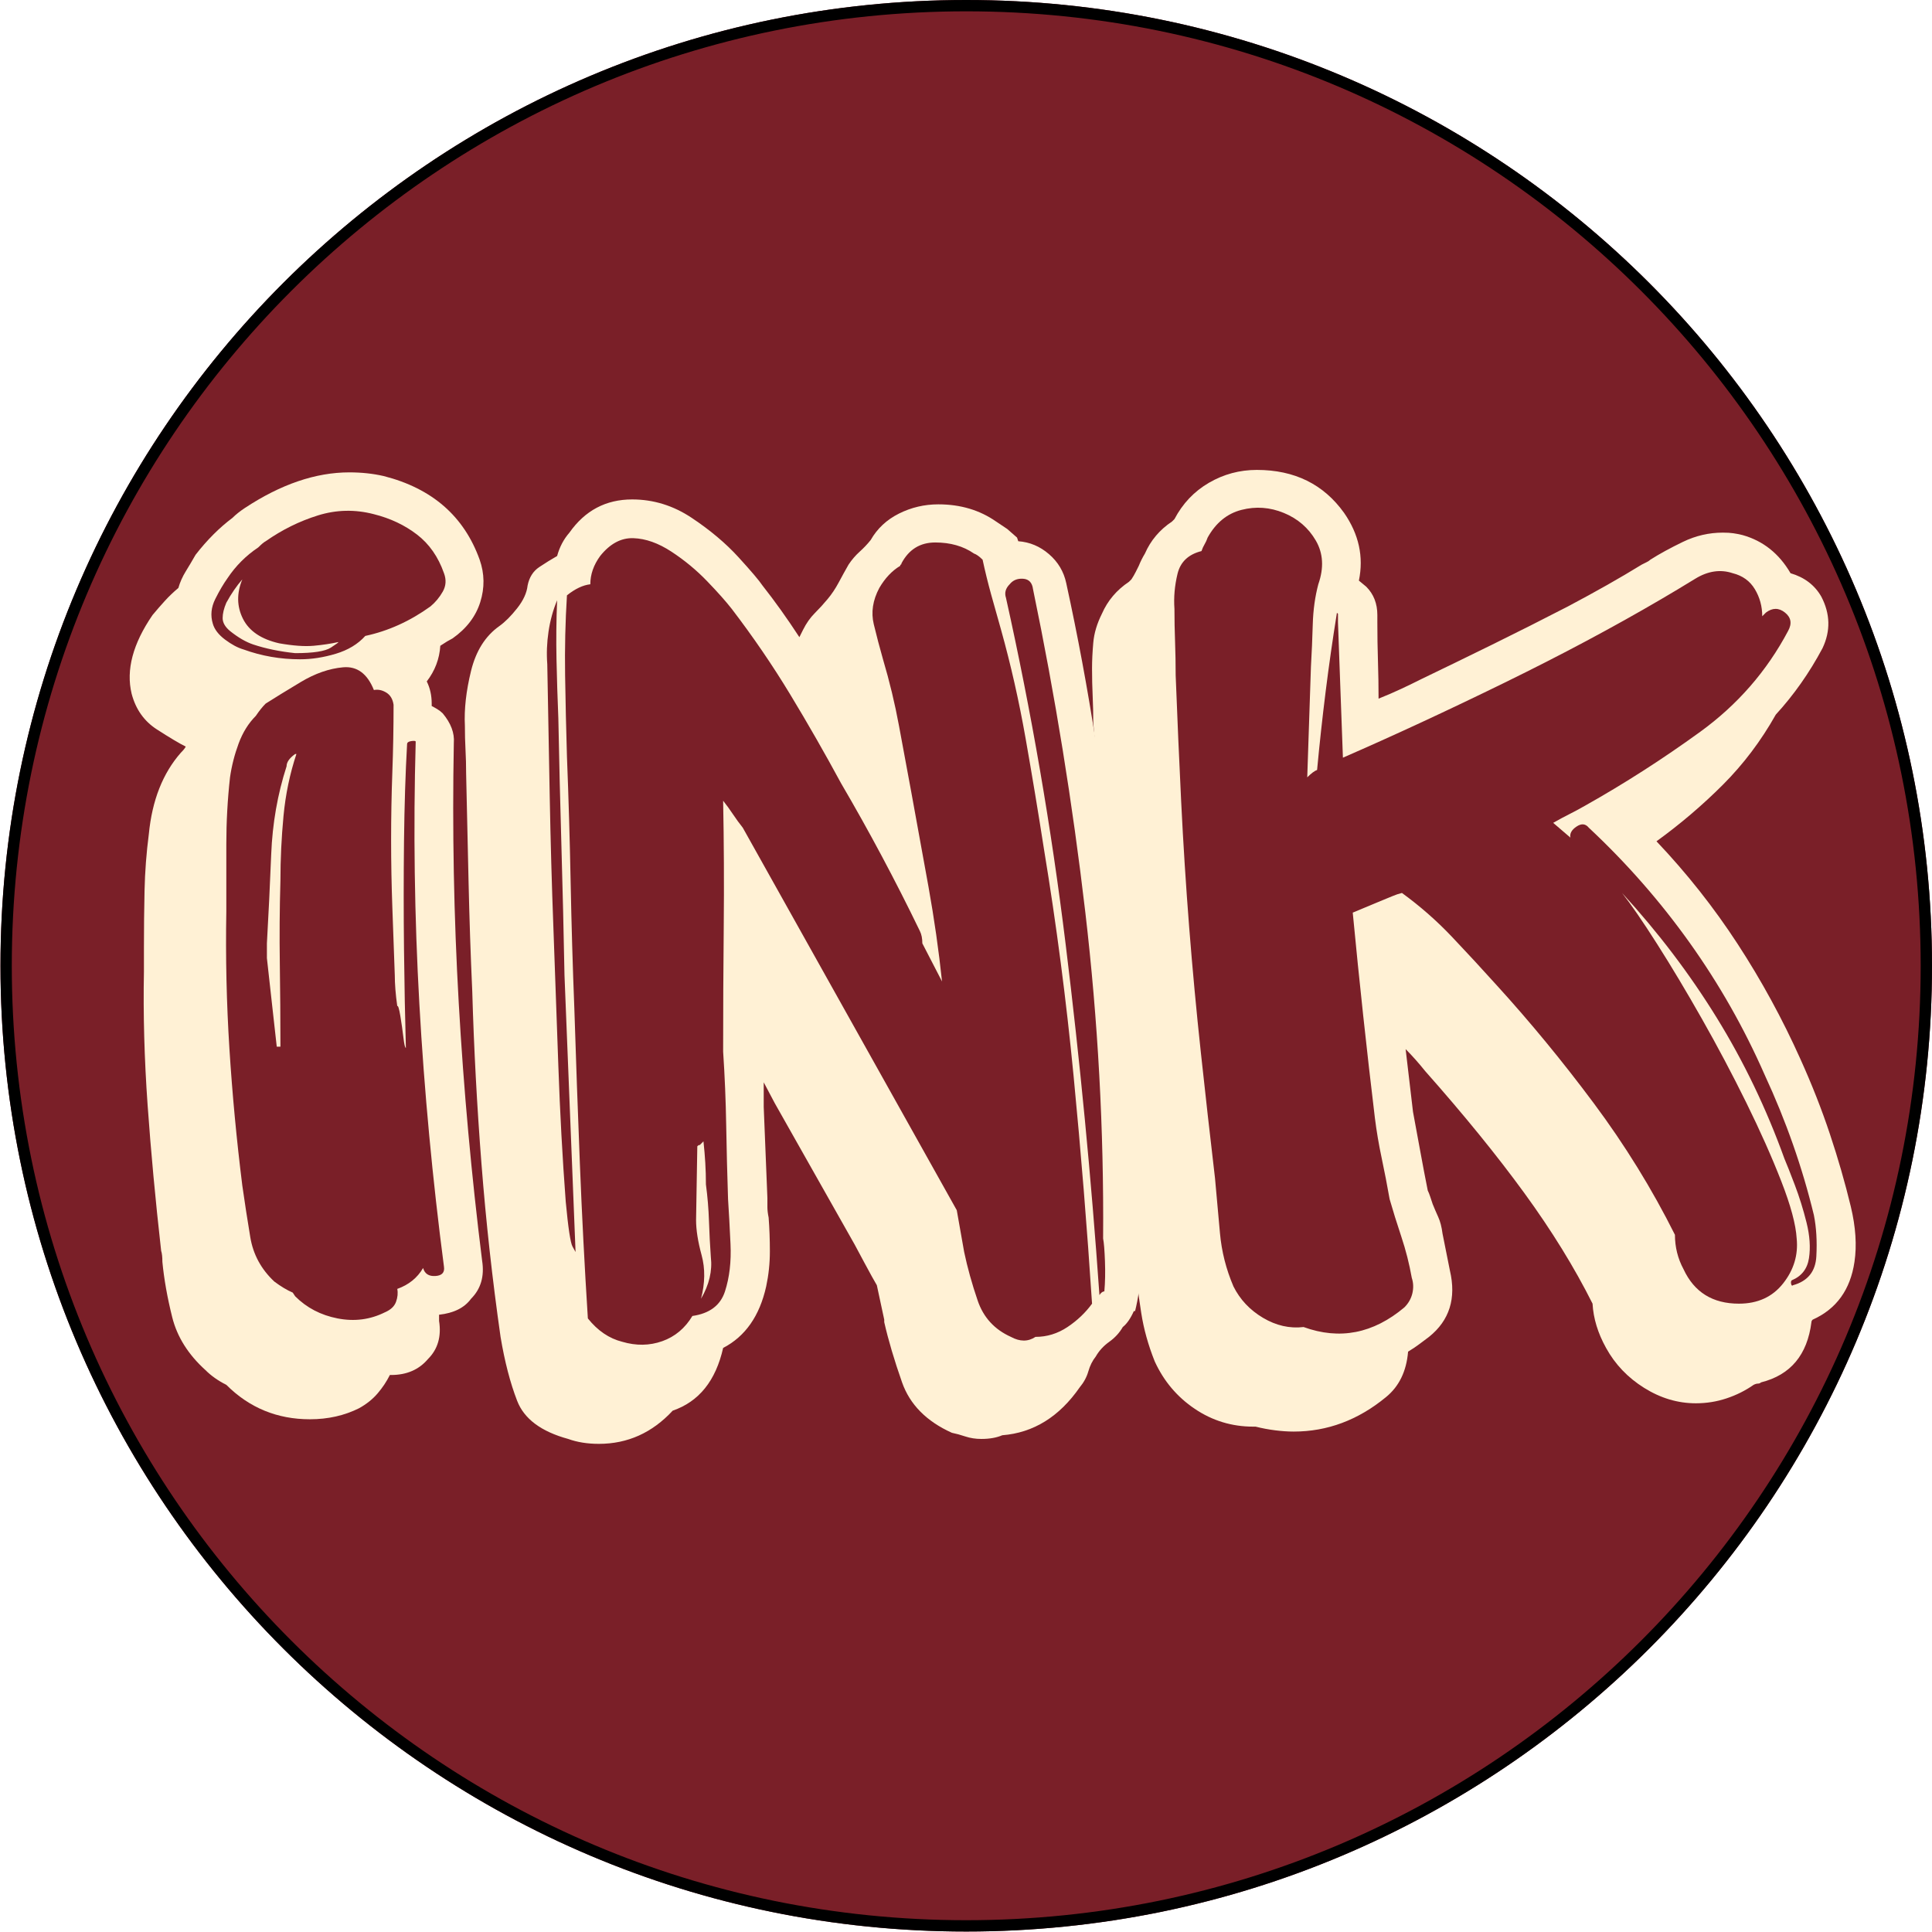
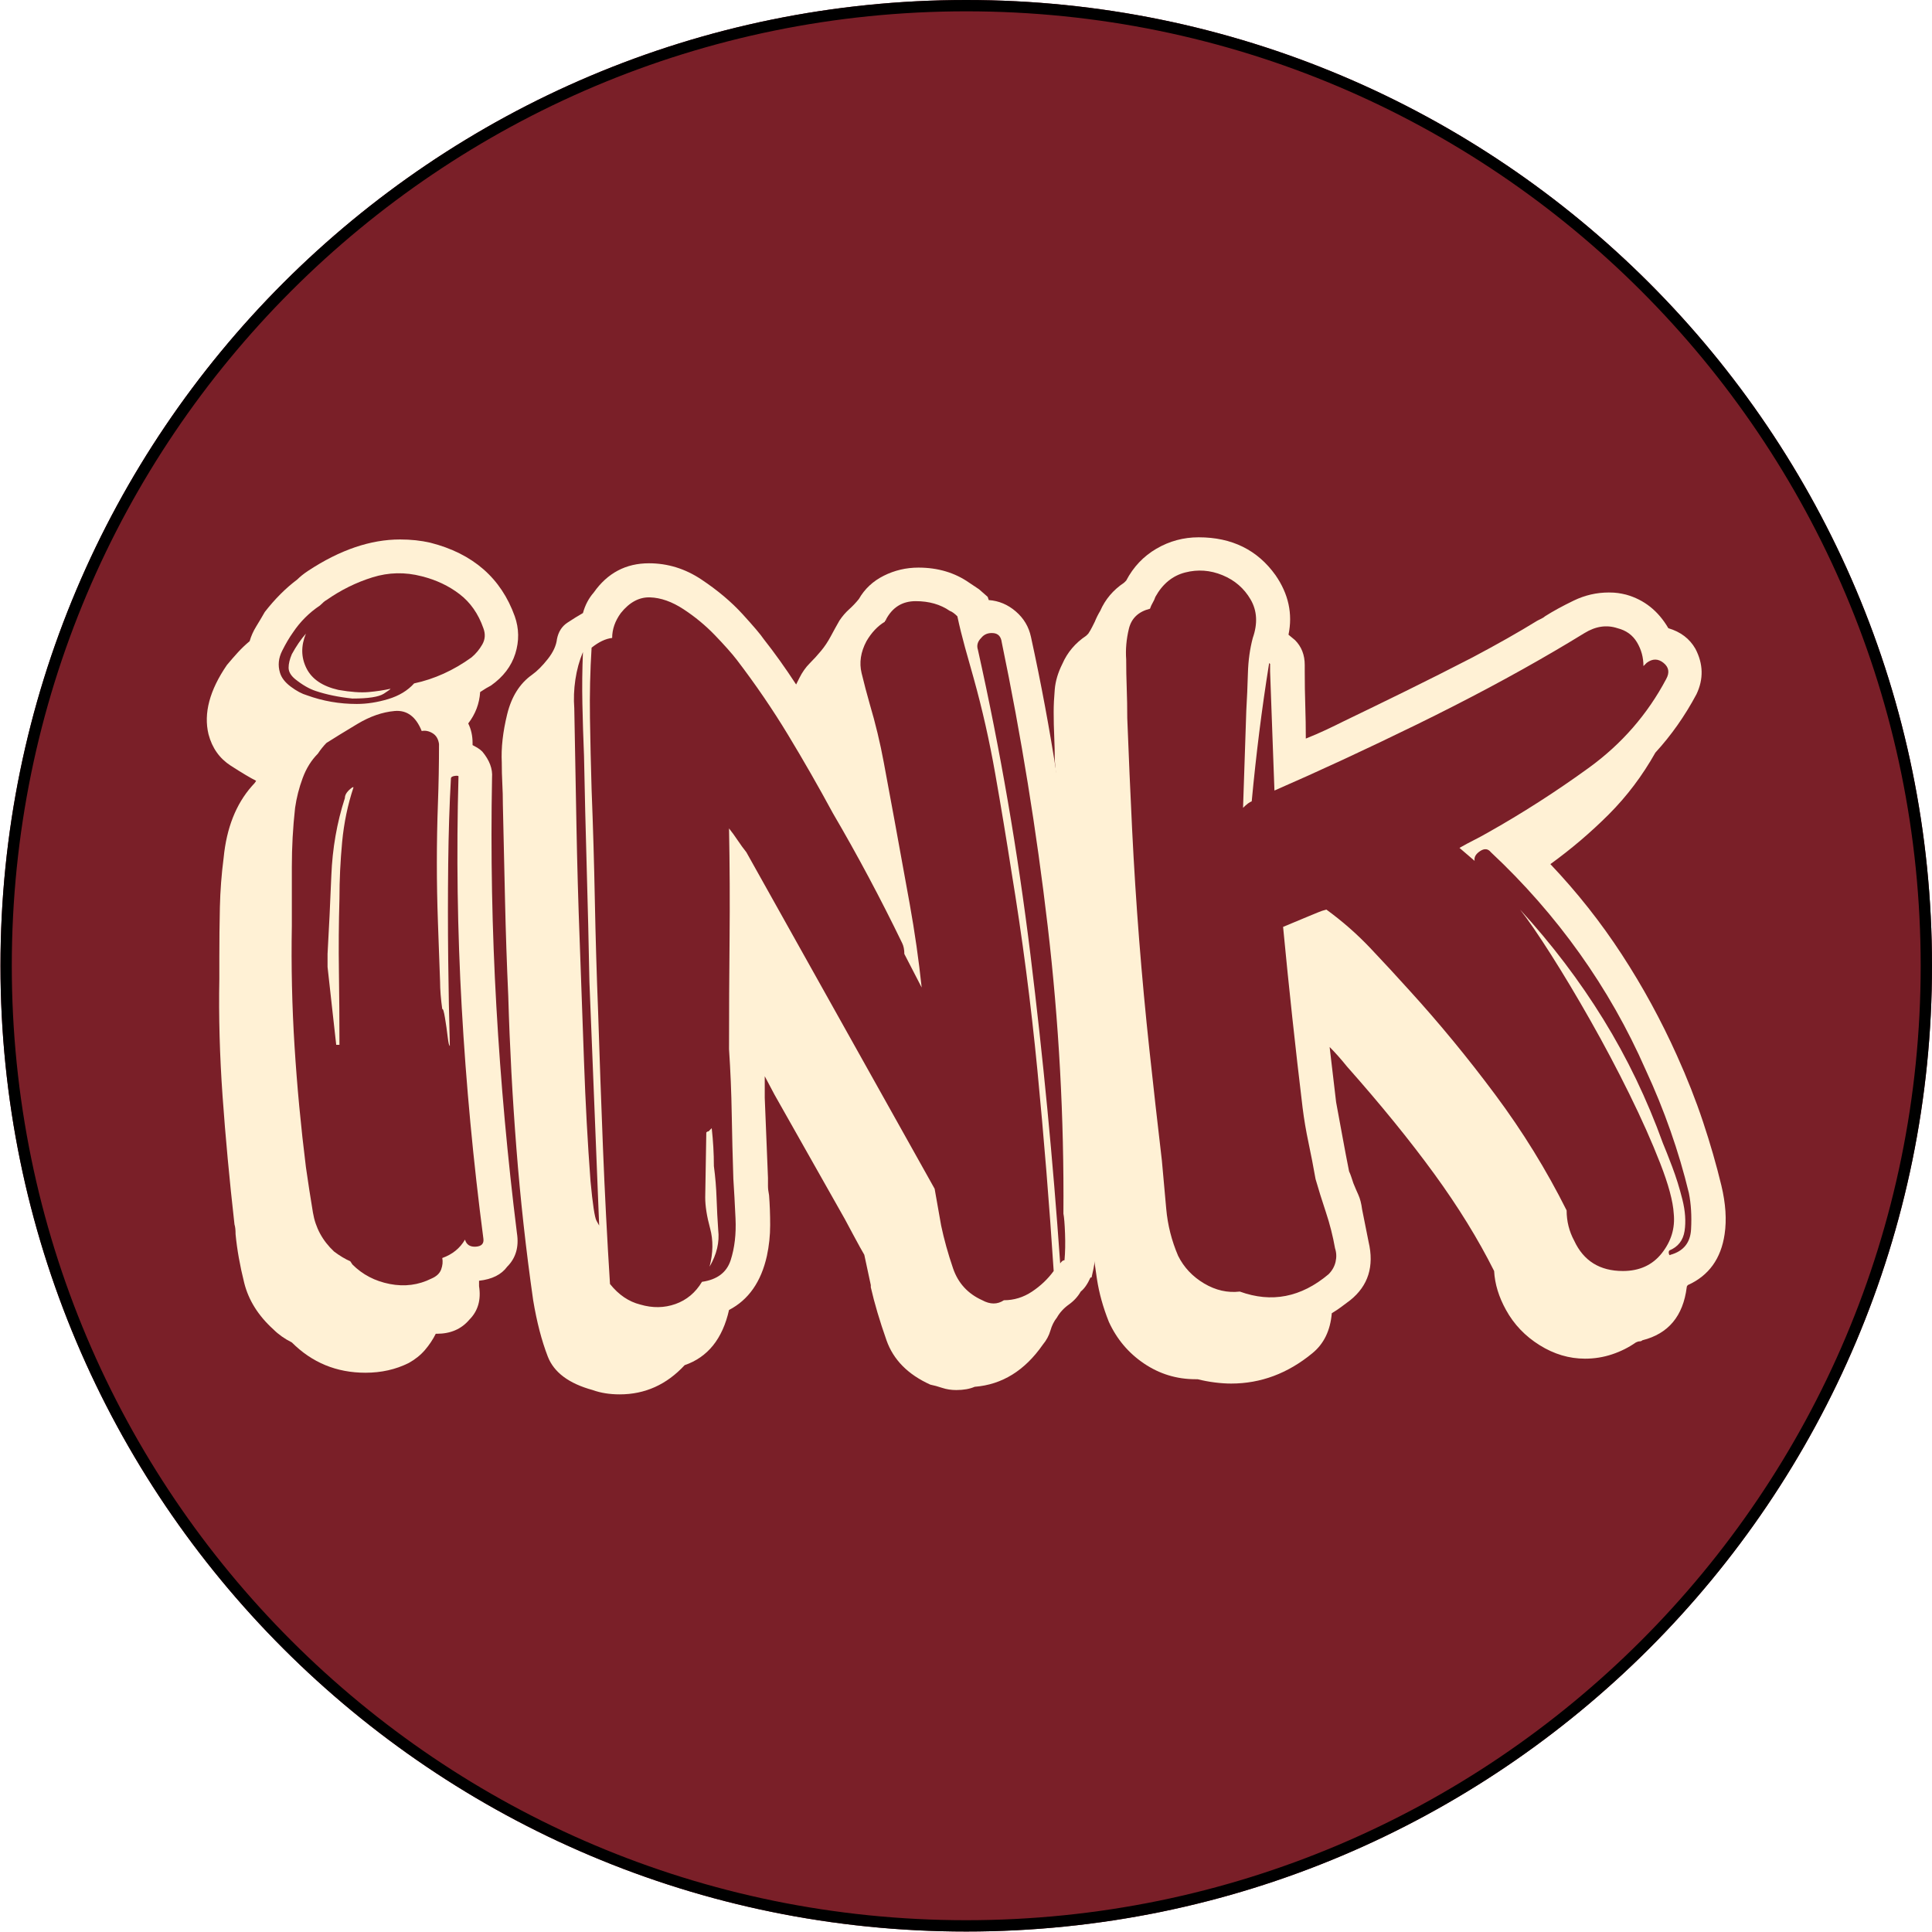
<svg xmlns="http://www.w3.org/2000/svg" width="2048" zoomAndPan="magnify" viewBox="0 0 1536 1536" height="2048" preserveAspectRatio="xMidYMid meet" version="1.0">
  <defs>
    <g />
    <clipPath id="e3431ca9b2">
      <path d="M 0.375 0 L 1536 0 L 1536 1535.625 L 0.375 1535.625 Z M 0.375 0 " clip-rule="nonzero" />
    </clipPath>
    <clipPath id="002240321d">
      <path d="M 768.188 0 C 344.137 0 0.375 343.762 0.375 767.812 C 0.375 1191.863 344.137 1535.625 768.188 1535.625 C 1192.238 1535.625 1536 1191.863 1536 767.812 C 1536 343.762 1192.238 0 768.188 0 Z M 768.188 0 " clip-rule="nonzero" />
    </clipPath>
    <clipPath id="43f37c51a4">
      <path d="M 0.375 0 L 1536 0 L 1536 1535.625 L 0.375 1535.625 Z M 0.375 0 " clip-rule="nonzero" />
    </clipPath>
    <clipPath id="4da44d20d4">
      <path d="M 768.188 0 C 344.137 0 0.375 343.762 0.375 767.812 C 0.375 1191.863 344.137 1535.625 768.188 1535.625 C 1192.238 1535.625 1536 1191.863 1536 767.812 C 1536 343.762 1192.238 0 768.188 0 Z M 768.188 0 " clip-rule="nonzero" />
    </clipPath>
    <clipPath id="3527feeb95">
      <rect x="0" width="1536" y="0" height="1536" />
    </clipPath>
    <clipPath id="94271aee1f">
      <rect x="0" width="1406" y="0" height="979" />
    </clipPath>
  </defs>
  <g clip-path="url(#e3431ca9b2)">
    <g clip-path="url(#002240321d)">
      <g transform="matrix(1, 0, 0, 1, 0, -0.000000000000122336)">
        <g clip-path="url(#3527feeb95)">
          <g clip-path="url(#43f37c51a4)">
            <g clip-path="url(#4da44d20d4)">
              <path fill="#7a1f28" d="M 0.375 0 L 1536 0 L 1536 1535.625 L 0.375 1535.625 Z M 0.375 0 " fill-opacity="1" fill-rule="nonzero" />
            </g>
          </g>
        </g>
      </g>
      <path stroke-linecap="butt" transform="matrix(0.75, 0, 0, 0.75, 0.375034, -0.00002)" fill="none" stroke-linejoin="miter" d="M 1023.75 0 C 458.349 0 -0 458.349 -0 1023.75 C -0 1589.151 458.349 2047.5 1023.75 2047.5 C 1589.151 2047.5 2047.5 1589.151 2047.5 1023.75 C 2047.5 458.349 1589.151 0 1023.75 0 Z M 1023.75 0 " stroke="#000000" stroke-width="24" stroke-opacity="1" stroke-miterlimit="4" />
    </g>
  </g>
-   <g transform="matrix(1, 0, 0, 1, 84, 278)">
+   <g transform="translate(768, 768) scale(0.88) translate(-789, -760.9) matrix(1, 0, 0, 1, 84, 278)">
    <g clip-path="url(#94271aee1f)">
      <g fill="#fff1d5" fill-opacity="1">
        <g transform="translate(16.74437, 781.9243)">
          <g>
            <path d="M 260.062 -469.281 C 258.758 -400.195 260.062 -331.27 263.969 -262.5 C 267.883 -193.738 274.078 -125.469 282.547 -57.688 C 284.504 -45.301 281.57 -35.195 273.75 -27.375 C 268.531 -20.207 260.055 -15.973 248.328 -14.672 L 248.328 -9.781 C 250.285 2.602 247.352 12.707 239.531 20.531 C 232.363 29 222.586 33.234 210.203 33.234 L 209.219 33.234 C 206.613 38.453 203.352 43.344 199.438 47.906 C 195.531 52.469 190.645 56.379 184.781 59.641 C 173.051 65.504 160.016 68.438 145.672 68.438 C 119.598 68.438 97.438 59.312 79.188 41.062 C 72.676 37.801 67.141 33.891 62.578 29.328 C 48.891 16.941 40.086 2.93 36.172 -12.703 C 32.266 -28.348 29.66 -43.016 28.359 -56.703 C 28.359 -60.617 28.031 -63.551 27.375 -65.5 C 22.812 -105.914 19.223 -144.535 16.609 -181.359 C 14.004 -218.18 13.031 -253.539 13.688 -287.438 L 13.688 -306.984 C 13.688 -321.973 13.848 -336.961 14.172 -351.953 C 14.504 -366.953 15.645 -381.945 17.594 -396.938 C 20.207 -423.656 28.68 -445.164 43.016 -461.469 C 44.973 -463.414 46.273 -465.039 46.922 -466.344 C 41.711 -468.957 34.055 -473.52 23.953 -480.031 C 13.848 -486.551 7.164 -496.004 3.906 -508.391 C -0.652 -527.285 4.883 -548.141 20.531 -570.953 C 23.789 -574.867 27.051 -578.617 30.312 -582.203 C 33.57 -585.785 37.156 -589.207 41.062 -592.469 C 42.363 -597.031 44.316 -601.426 46.922 -605.656 C 49.535 -609.895 52.145 -614.297 54.75 -618.859 C 63.875 -630.598 73.648 -640.379 84.078 -648.203 C 85.379 -649.504 86.844 -650.805 88.469 -652.109 C 90.102 -653.41 91.898 -654.711 93.859 -656.016 C 122.535 -674.922 150.234 -684.375 176.953 -684.375 C 186.734 -684.375 195.859 -683.395 204.328 -681.438 C 242.785 -671.656 268.207 -649.492 280.594 -614.953 C 284.5 -603.867 284.66 -592.625 281.078 -581.219 C 277.492 -569.812 270.16 -560.203 259.078 -552.391 C 257.773 -551.734 256.305 -550.914 254.672 -549.938 C 253.047 -548.957 251.258 -547.816 249.312 -546.516 C 248.656 -536.086 245.066 -526.641 238.547 -518.172 C 239.848 -515.555 240.828 -512.781 241.484 -509.844 C 242.141 -506.914 242.469 -503.82 242.469 -500.562 L 242.469 -498.609 C 243.77 -497.961 245.234 -497.148 246.859 -496.172 C 248.492 -495.191 249.961 -494.051 251.266 -492.75 C 257.773 -484.926 260.707 -477.102 260.062 -469.281 Z M 68.438 -564.109 C 69.738 -559.547 72.992 -555.312 78.203 -551.406 C 83.422 -547.5 88.312 -544.891 92.875 -543.578 C 100.051 -540.973 107.383 -539.02 114.875 -537.719 C 122.375 -536.414 130.035 -535.766 137.859 -535.766 C 146.984 -535.766 156.43 -537.227 166.203 -540.156 C 175.984 -543.094 183.805 -547.82 189.672 -554.344 C 207.922 -558.25 225.191 -566.066 241.484 -577.797 C 245.391 -581.055 248.645 -584.969 251.25 -589.531 C 253.863 -594.094 254.191 -598.984 252.234 -604.203 C 247.672 -617.234 240.5 -627.492 230.719 -634.984 C 220.945 -642.484 209.547 -647.863 196.516 -651.125 C 181.523 -655.039 166.695 -654.719 152.031 -650.156 C 137.363 -645.594 123.516 -638.75 110.484 -629.625 C 109.172 -628.969 107.211 -627.336 104.609 -624.734 C 94.836 -618.211 86.691 -610.066 80.172 -600.297 C 76.91 -595.734 73.648 -590.191 70.391 -583.672 C 67.129 -577.148 66.477 -570.629 68.438 -564.109 Z M 133.938 -540.656 C 121.551 -541.957 110.473 -544.238 100.703 -547.5 C 94.836 -549.445 88.645 -553.031 82.125 -558.25 C 78.219 -561.508 76.266 -564.93 76.266 -568.516 C 76.266 -572.098 77.238 -576.172 79.188 -580.734 C 83.102 -587.898 87.344 -594.094 91.906 -599.312 C 87.344 -588.227 87.504 -577.797 92.391 -568.016 C 97.273 -558.242 106.891 -551.727 121.234 -548.469 C 132.316 -546.52 141.441 -545.867 148.609 -546.516 C 155.773 -547.172 162.289 -548.148 168.156 -549.453 C 168.812 -549.453 166.859 -547.984 162.297 -545.047 C 157.734 -542.117 148.281 -540.656 133.938 -540.656 Z M 235.625 -51.812 C 236.926 -47.25 240.18 -45.129 245.391 -45.453 C 250.609 -45.785 252.891 -48.234 252.234 -52.797 C 243.109 -122.535 236.586 -192.113 232.672 -261.531 C 228.766 -330.945 227.789 -400.523 229.75 -470.266 C 229.75 -470.91 228.609 -471.07 226.328 -470.75 C 224.047 -470.426 222.906 -469.613 222.906 -468.312 C 221.602 -445.5 220.785 -419.75 220.453 -391.062 C 220.129 -362.383 220.129 -333.707 220.453 -305.031 C 220.785 -276.352 221.281 -250.281 221.938 -226.812 C 221.281 -226.812 220.625 -229.582 219.969 -235.125 C 219.32 -240.664 218.508 -246.367 217.531 -252.234 C 216.551 -258.098 215.738 -260.707 215.094 -260.062 C 214.438 -264.625 213.941 -269.02 213.609 -273.25 C 213.285 -277.488 213.125 -281.238 213.125 -284.5 C 212.477 -302.75 211.828 -320.836 211.172 -338.766 C 210.523 -356.691 210.203 -374.453 210.203 -392.047 C 210.203 -410.297 210.523 -428.219 211.172 -445.812 C 211.828 -463.414 212.156 -481.344 212.156 -499.594 C 211.5 -504.156 209.539 -507.41 206.281 -509.359 C 203.031 -511.316 199.773 -511.973 196.516 -511.328 C 191.297 -524.359 183.145 -530.383 172.062 -529.406 C 160.988 -528.426 149.75 -524.516 138.344 -517.672 C 126.938 -510.828 117.648 -505.125 110.484 -500.562 C 109.172 -499.258 107.863 -497.789 106.562 -496.156 C 105.258 -494.531 103.957 -492.742 102.656 -490.797 C 96.789 -484.93 92.227 -477.598 88.969 -468.797 C 85.707 -459.992 83.426 -451.031 82.125 -441.906 C 80.164 -424.312 79.188 -406.551 79.188 -388.625 C 79.188 -370.695 79.188 -352.938 79.188 -335.344 C 78.539 -298.844 79.359 -262.504 81.641 -226.328 C 83.922 -190.148 87.344 -153.816 91.906 -117.328 C 93.852 -103.641 95.969 -89.953 98.25 -76.266 C 100.531 -62.578 106.891 -50.844 117.328 -41.062 C 122.535 -37.156 127.422 -34.223 131.984 -32.266 L 133.938 -29.328 C 143.062 -20.203 154.305 -14.336 167.672 -11.734 C 181.035 -9.129 193.582 -10.758 205.312 -16.625 C 209.875 -18.57 212.805 -21.336 214.109 -24.922 C 215.41 -28.516 215.738 -31.941 215.094 -35.203 C 224.219 -38.453 231.062 -43.988 235.625 -51.812 Z M 127.094 -450.703 C 127.094 -453.961 129.375 -457.223 133.938 -460.484 L 134.922 -460.484 C 129.703 -444.836 126.273 -428.379 124.641 -411.109 C 123.016 -393.836 122.203 -376.727 122.203 -359.781 C 121.555 -337.625 121.395 -315.625 121.719 -293.781 C 122.039 -271.945 122.203 -249.953 122.203 -227.797 L 119.281 -227.797 C 117.977 -239.523 116.672 -251.254 115.359 -262.984 C 114.055 -274.723 112.754 -286.457 111.453 -298.188 L 111.453 -300.141 C 111.453 -301.441 111.453 -302.906 111.453 -304.531 C 111.453 -306.164 111.453 -307.961 111.453 -309.922 C 112.754 -332.734 113.895 -356.359 114.875 -380.797 C 115.852 -405.242 119.926 -428.547 127.094 -450.703 Z M 127.094 -450.703 " />
          </g>
        </g>
      </g>
      <g fill="#fff1d5" fill-opacity="1">
        <g transform="translate(285.6024, 781.9243)">
          <g>
            <path d="M 537.719 -50.844 L 536.734 -47.906 C 536.734 -42.688 536.406 -37.633 535.75 -32.75 C 535.102 -27.863 534.129 -22.812 532.828 -17.594 L 531.859 -17.594 C 529.242 -11.727 526.305 -7.492 523.047 -4.891 C 520.441 -0.328 516.859 3.582 512.297 6.844 C 507.734 10.102 504.148 14.016 501.547 18.578 C 498.941 21.836 496.984 25.75 495.672 30.312 C 494.367 34.875 492.086 39.109 488.828 43.016 C 472.535 66.484 452.008 79.191 427.25 81.141 C 422.688 83.098 417.145 84.078 410.625 84.078 C 406.062 84.078 401.82 83.426 397.906 82.125 C 394 80.82 390.414 79.844 387.156 79.188 C 366.945 70.062 353.75 56.695 347.562 39.094 C 341.375 21.5 336.648 5.535 333.391 -8.797 L 333.391 -10.75 L 327.516 -38.125 C 325.566 -41.383 322.145 -47.578 317.25 -56.703 C 312.363 -65.828 309.922 -70.391 309.922 -70.391 L 246.375 -182.828 L 237.578 -199.438 C 237.578 -196.188 237.578 -192.93 237.578 -189.672 C 237.578 -186.41 237.578 -183.148 237.578 -179.891 L 240.5 -107.547 C 240.5 -104.941 240.5 -102.5 240.5 -100.219 C 240.5 -97.938 240.828 -95.164 241.484 -91.906 C 242.141 -83.426 242.469 -74.461 242.469 -65.016 C 242.469 -55.566 241.488 -46.281 239.531 -37.156 C 234.312 -13.688 222.906 2.609 205.312 11.734 C 199.445 37.805 186.082 54.426 165.219 61.594 C 148.926 79.188 129.375 87.984 106.562 87.984 C 97.438 87.984 89.289 86.68 82.125 84.078 C 60.613 78.211 47.086 68.109 41.547 53.766 C 36.004 39.43 31.609 22.488 28.359 2.938 C 21.836 -42.688 16.785 -88.473 13.203 -134.422 C 9.617 -180.379 7.172 -226.172 5.859 -271.797 C 4.555 -300.473 3.578 -329.473 2.922 -358.797 C 2.273 -388.129 1.629 -416.812 0.984 -444.844 C 0.984 -451.363 0.816 -457.719 0.484 -463.906 C 0.16 -470.094 0 -476.445 0 -482.969 C -0.656 -496 0.969 -510.5 4.875 -526.469 C 8.789 -542.438 16.289 -554.332 27.375 -562.156 C 31.938 -565.414 36.66 -570.141 41.547 -576.328 C 46.441 -582.523 49.211 -588.555 49.859 -594.422 C 51.16 -600.941 54.254 -605.832 59.141 -609.094 C 64.035 -612.352 68.766 -615.285 73.328 -617.891 C 75.285 -625.055 78.547 -631.25 83.109 -636.469 C 95.484 -654.062 112.102 -662.859 132.969 -662.859 C 149.914 -662.859 165.719 -657.969 180.375 -648.188 C 195.039 -638.414 207.426 -627.988 217.531 -616.906 C 227.633 -605.832 233.988 -598.336 236.594 -594.422 C 246.375 -582.035 256.148 -568.348 265.922 -553.359 L 268.859 -559.234 C 271.461 -564.441 274.555 -568.836 278.141 -572.422 C 281.734 -576.004 285.156 -579.754 288.406 -583.672 C 291.664 -587.578 294.598 -591.973 297.203 -596.859 C 299.816 -601.754 302.426 -606.484 305.031 -611.047 C 307.633 -614.953 310.566 -618.367 313.828 -621.297 C 317.086 -624.234 320.02 -627.332 322.625 -630.594 C 327.844 -639.719 335.336 -646.723 345.109 -651.609 C 354.891 -656.504 365.32 -658.953 376.406 -658.953 C 394 -658.953 409.316 -654.391 422.359 -645.266 L 431.156 -639.391 L 438.969 -632.547 L 439.953 -629.625 C 449.078 -628.969 457.223 -625.539 464.391 -619.344 C 471.566 -613.156 476.129 -605.5 478.078 -596.375 C 487.203 -554.664 495.023 -512.629 501.547 -470.266 C 506.754 -434.41 511.641 -398.723 516.203 -363.203 C 520.766 -327.68 524.352 -292 526.969 -256.156 C 529.57 -222.906 531.523 -189.008 532.828 -154.469 C 533.484 -138.176 533.812 -121.555 533.812 -104.609 C 533.812 -87.66 534.785 -70.711 536.734 -53.766 Z M 453.641 2.938 C 462.766 2.938 471.238 0.332 479.062 -4.875 C 486.883 -10.094 493.398 -16.289 498.609 -23.469 C 494.703 -83.426 489.816 -143.711 483.953 -204.328 C 478.086 -264.941 470.266 -324.906 460.484 -384.219 C 455.922 -413.551 451.031 -443.047 445.812 -472.703 C 440.602 -502.359 434.086 -531.203 426.266 -559.234 C 423.66 -568.359 421.051 -577.645 418.438 -587.094 C 415.832 -596.539 413.551 -605.828 411.594 -614.953 C 408.988 -617.555 406.707 -619.188 404.75 -619.844 C 396.281 -625.707 386.016 -628.641 373.953 -628.641 C 361.898 -628.641 352.941 -623.098 347.078 -612.016 C 347.078 -611.367 346.91 -611.047 346.578 -611.047 C 346.254 -611.047 346.094 -610.719 346.094 -610.062 C 339.57 -606.156 334.031 -600.289 329.469 -592.469 C 324.258 -582.688 322.797 -573.07 325.078 -563.625 C 327.359 -554.176 329.801 -544.891 332.406 -535.766 C 337.625 -518.16 341.859 -500.562 345.109 -482.969 C 348.367 -465.375 351.629 -447.773 354.891 -430.172 C 359.453 -405.41 364.016 -380.316 368.578 -354.891 C 373.141 -329.473 376.727 -304.379 379.344 -279.609 L 363.688 -309.922 C 363.688 -313.828 363.035 -317.086 361.734 -319.703 C 351.961 -339.898 341.859 -359.773 331.422 -379.328 C 320.992 -398.891 310.242 -418.117 299.172 -437.016 C 286.129 -461.129 272.602 -484.754 258.594 -507.891 C 244.582 -531.035 229.102 -553.688 212.156 -575.844 C 207.594 -581.707 201.07 -589.039 192.594 -597.844 C 184.125 -606.645 174.676 -614.469 164.25 -621.312 C 153.82 -628.156 143.719 -631.738 133.938 -632.062 C 124.164 -632.383 115.367 -627.66 107.547 -617.891 C 102.328 -610.723 99.719 -603.227 99.719 -595.406 C 93.852 -594.75 87.66 -591.816 81.141 -586.609 C 79.836 -565.742 79.348 -544.555 79.672 -523.047 C 80.004 -501.547 80.492 -480.039 81.141 -458.531 C 82.453 -425.289 83.43 -391.883 84.078 -358.312 C 84.734 -324.75 85.711 -291.348 87.016 -258.109 C 88.316 -217.047 89.781 -175.984 91.406 -134.922 C 93.039 -93.859 95.16 -52.797 97.766 -11.734 C 105.586 -1.953 114.711 4.238 125.141 6.844 C 136.223 10.102 146.812 9.941 156.906 6.359 C 167.008 2.773 175 -3.906 180.875 -13.688 C 194.562 -15.645 203.195 -22.16 206.781 -33.234 C 210.363 -44.316 211.828 -56.863 211.172 -70.875 C 210.523 -84.895 209.875 -96.789 209.219 -106.562 C 208.57 -126.113 208.082 -145.664 207.75 -165.219 C 207.426 -184.781 206.613 -204.336 205.312 -223.891 C 205.312 -257.129 205.473 -290.367 205.797 -323.609 C 206.117 -356.848 205.957 -390.086 205.312 -423.328 C 207.914 -420.066 210.52 -416.484 213.125 -412.578 C 215.738 -408.672 218.348 -405.086 220.953 -401.828 L 391.062 -97.766 L 396.938 -64.531 C 399.539 -52.145 403.125 -39.27 407.688 -25.906 C 412.25 -12.539 421.051 -2.926 434.094 2.938 C 441.258 6.844 447.773 6.844 453.641 2.938 Z M 508.391 -33.234 C 509.035 -40.41 509.195 -48.395 508.875 -57.188 C 508.551 -65.988 508.062 -72.02 507.406 -75.281 C 508.062 -161.969 503.336 -248.488 493.234 -334.844 C 483.129 -421.207 469.281 -506.754 451.688 -591.484 C 451.031 -596.703 448.422 -599.473 443.859 -599.797 C 439.297 -600.129 435.711 -598.664 433.109 -595.406 C 429.848 -592.145 428.867 -588.555 430.172 -584.641 C 450.379 -494.047 466.188 -402.305 477.594 -309.422 C 489 -216.547 497.961 -123.508 504.484 -30.312 C 505.785 -32.258 507.086 -33.234 508.391 -33.234 Z M 80.172 -104.609 C 82.129 -83.754 83.922 -71.859 85.547 -68.922 C 87.172 -65.992 87.984 -64.531 87.984 -64.531 L 79.188 -284.5 C 78.539 -319.039 77.727 -353.258 76.75 -387.156 C 75.77 -421.051 74.953 -454.941 74.297 -488.828 C 73.648 -504.473 73.16 -520.117 72.828 -535.766 C 72.504 -551.41 72.672 -567.051 73.328 -582.688 C 70.066 -574.863 67.785 -566.551 66.484 -557.75 C 65.18 -548.957 64.852 -540.328 65.5 -531.859 C 66.156 -496.66 66.805 -461.461 67.453 -426.266 C 68.109 -391.066 69.086 -356.195 70.391 -321.656 C 71.691 -286.457 72.992 -250.117 74.297 -212.641 C 75.609 -175.16 77.566 -139.148 80.172 -104.609 Z M 189.672 -152.516 C 190.316 -146.648 190.801 -140.945 191.125 -135.406 C 191.457 -129.863 191.625 -124.16 191.625 -118.297 C 192.926 -108.523 193.738 -98.75 194.062 -88.969 C 194.395 -79.188 194.883 -69.734 195.531 -60.609 C 196.832 -49.535 194.227 -38.457 187.719 -27.375 C 190.969 -39.758 191.125 -51.328 188.188 -62.078 C 185.258 -72.836 183.797 -82.129 183.797 -89.953 L 184.781 -148.609 C 185.426 -149.254 185.91 -149.578 186.234 -149.578 C 186.566 -149.578 186.734 -149.578 186.734 -149.578 Z M 189.672 -152.516 " />
          </g>
        </g>
      </g>
      <g fill="#fff1d5" fill-opacity="1">
        <g transform="translate(793.9883, 781.9243)">
          <g>
            <path d="M 593.453 -100.703 C 597.359 -84.41 598.332 -69.742 596.375 -56.703 C 593.113 -34.547 582.035 -19.227 563.141 -10.75 C 562.484 -10.102 562.156 -9.453 562.156 -8.797 C 558.895 17.273 545.535 33.242 522.078 39.109 C 521.422 39.754 520.602 40.078 519.625 40.078 C 518.656 40.078 517.516 40.406 516.203 41.062 C 509.691 45.625 502.523 49.207 494.703 51.812 C 486.879 54.426 478.734 55.734 470.266 55.734 C 455.922 55.734 442.227 51.656 429.188 43.5 C 416.156 35.352 406.055 24.766 398.891 11.734 C 392.367 0.004 388.785 -11.727 388.141 -23.469 C 373.797 -52.145 355.707 -81.473 333.875 -111.453 C 312.039 -141.43 285.805 -173.695 255.172 -208.25 C 252.566 -211.5 249.957 -214.594 247.344 -217.531 C 244.738 -220.469 242.133 -223.238 239.531 -225.844 L 245.391 -175.984 C 247.348 -165.555 249.301 -154.961 251.25 -144.203 C 253.207 -133.453 255.164 -123.188 257.125 -113.406 C 257.781 -112.102 258.43 -110.473 259.078 -108.516 C 259.734 -106.566 260.383 -104.613 261.031 -102.656 C 262.344 -99.395 263.812 -95.973 265.438 -92.391 C 267.062 -88.805 268.203 -84.406 268.859 -79.188 L 274.719 -49.859 C 279.938 -27.703 274.398 -10.102 258.109 2.938 C 255.492 4.883 252.883 6.836 250.281 8.797 C 247.676 10.754 244.742 12.711 241.484 14.672 C 240.18 30.305 234.316 42.363 223.891 50.844 C 201.723 69.094 177.281 78.219 150.562 78.219 C 146 78.219 141.109 77.891 135.891 77.234 C 130.68 76.586 125.469 75.609 120.25 74.297 L 118.297 74.297 C 101.348 74.297 85.867 69.57 71.859 60.125 C 57.848 50.676 47.254 38.129 40.078 22.484 C 34.867 9.453 31.285 -3.414 29.328 -16.125 C 27.367 -28.844 25.738 -41.066 24.438 -52.797 C 24.438 -56.055 24.273 -59.312 23.953 -62.562 C 23.629 -65.82 23.141 -69.082 22.484 -72.344 C 18.578 -107.539 14.828 -141.598 11.234 -174.516 C 7.648 -207.43 4.883 -240.18 2.938 -272.766 C 0.32 -304.703 -1.797 -337.289 -3.422 -370.531 C -5.047 -403.781 -6.516 -438.328 -7.828 -474.172 L -8.797 -484.922 C -8.797 -492.086 -8.957 -499.254 -9.281 -506.422 C -9.613 -513.598 -9.781 -520.77 -9.781 -527.938 L -9.781 -528.922 C -9.781 -534.785 -9.453 -541.461 -8.797 -548.953 C -8.148 -556.453 -5.867 -564.113 -1.953 -571.938 C 2.605 -582.363 9.773 -590.836 19.547 -597.359 L 21.516 -599.312 C 22.816 -601.27 23.953 -603.223 24.922 -605.172 C 25.898 -607.129 26.719 -608.758 27.375 -610.062 C 28.676 -613.32 30.305 -616.582 32.266 -619.844 C 36.828 -630.27 43.992 -638.742 53.766 -645.266 L 55.734 -647.219 C 62.242 -659.602 71.363 -669.219 83.094 -676.062 C 94.832 -682.906 107.547 -686.328 121.234 -686.328 C 151.211 -686.328 174.348 -674.922 190.641 -652.109 C 202.379 -635.16 206.289 -617.234 202.375 -598.328 L 208.25 -593.453 C 214.113 -587.578 217.047 -580.078 217.047 -570.953 L 217.047 -565.094 C 217.047 -554.664 217.207 -544.398 217.531 -534.297 C 217.852 -524.191 218.016 -514.254 218.016 -504.484 C 224.535 -507.086 230.566 -509.691 236.109 -512.297 C 241.648 -514.898 247.023 -517.508 252.234 -520.125 C 269.836 -528.594 288.578 -537.711 308.453 -547.484 C 328.336 -557.266 348.379 -567.367 368.578 -577.797 C 379.66 -583.672 390.086 -589.375 399.859 -594.906 C 409.641 -600.445 418.77 -605.828 427.25 -611.047 C 428.551 -611.691 429.852 -612.344 431.156 -613 C 432.457 -613.656 433.438 -614.305 434.094 -614.953 C 441.258 -619.516 449.895 -624.238 460 -629.125 C 470.102 -634.02 480.691 -636.469 491.766 -636.469 C 495.023 -636.469 497.797 -636.301 500.078 -635.969 C 502.359 -635.645 504.801 -635.16 507.406 -634.516 C 523.707 -629.953 536.422 -619.848 545.547 -604.203 C 556.617 -600.941 564.766 -594.75 569.984 -585.625 C 577.148 -571.938 577.473 -558.25 570.953 -544.562 C 565.742 -534.781 560.039 -525.488 553.844 -516.688 C 547.656 -507.895 540.977 -499.586 533.812 -491.766 C 522.07 -470.91 508.055 -452.332 491.766 -436.031 C 475.473 -419.738 457.875 -404.75 438.969 -391.062 C 463.094 -365.645 484.602 -338.43 503.5 -309.422 C 522.406 -280.422 539.023 -249.953 553.359 -218.016 C 562.484 -197.816 570.305 -177.938 576.828 -158.375 C 583.348 -138.82 588.891 -119.598 593.453 -100.703 Z M 547.5 -38.125 C 559.227 -41.383 565.414 -49.039 566.062 -61.094 C 566.719 -73.156 566.066 -84.078 564.109 -93.859 C 559.547 -112.754 554.004 -131.488 547.484 -150.062 C 540.973 -168.645 533.484 -187.062 525.016 -205.312 C 508.711 -242.457 488.828 -277.488 465.359 -310.406 C 441.898 -343.32 415.18 -373.797 385.203 -401.828 C 382.598 -405.086 379.336 -405.41 375.422 -402.797 C 371.516 -400.191 369.883 -397.258 370.531 -394 L 356.844 -405.734 C 361.406 -408.336 365.641 -410.617 369.547 -412.578 C 373.461 -414.535 377.703 -416.816 382.266 -419.422 C 413.555 -437.016 444.031 -456.566 473.688 -478.078 C 503.344 -499.586 526.641 -526.312 543.578 -558.25 C 546.836 -564.113 546.023 -569 541.141 -572.906 C 536.254 -576.82 531.203 -576.828 525.984 -572.922 L 523.047 -569.984 C 523.047 -577.805 521.094 -584.973 517.188 -591.484 C 513.281 -598.004 507.414 -602.242 499.594 -604.203 C 489.812 -607.461 479.867 -605.992 469.766 -599.797 C 459.672 -593.609 450.711 -588.234 442.891 -583.672 C 405.086 -561.504 363.535 -539.344 318.234 -517.188 C 272.93 -495.031 230.078 -475.148 189.672 -457.547 C 189.016 -475.797 188.359 -493.719 187.703 -511.312 C 187.055 -528.914 186.406 -546.844 185.75 -565.094 L 185.75 -571.938 C 185.75 -571.938 185.586 -572.098 185.266 -572.422 C 184.941 -572.754 184.781 -572.594 184.781 -571.938 C 181.52 -551.727 178.582 -531.195 175.969 -510.344 C 173.363 -489.488 171.086 -468.633 169.141 -447.781 C 167.18 -447.125 164.57 -445.164 161.312 -441.906 L 164.25 -529.891 C 164.895 -540.973 165.379 -552.219 165.703 -563.625 C 166.035 -575.031 167.504 -585.625 170.109 -595.406 C 174.672 -608.438 174.02 -620.004 168.156 -630.109 C 162.289 -640.211 153.816 -647.547 142.734 -652.109 C 131.66 -656.672 120.422 -657.484 109.016 -654.547 C 97.609 -651.617 88.645 -644.285 82.125 -632.547 C 81.469 -630.598 80.648 -628.805 79.672 -627.172 C 78.703 -625.547 77.891 -623.754 77.234 -621.797 C 66.805 -619.191 60.453 -613.16 58.172 -603.703 C 55.891 -594.254 55.078 -584.969 55.734 -575.844 C 55.734 -567.375 55.895 -558.738 56.219 -549.938 C 56.539 -541.133 56.703 -532.172 56.703 -523.047 C 58.004 -489.16 59.469 -455.598 61.094 -422.359 C 62.727 -389.117 64.848 -355.875 67.453 -322.625 C 70.066 -289.383 73.164 -256.145 76.75 -222.906 C 80.332 -189.664 84.078 -156.426 87.984 -123.188 C 89.297 -108.844 90.602 -94.336 91.906 -79.672 C 93.207 -65.016 96.789 -50.844 102.656 -37.156 C 107.875 -26.727 115.695 -18.414 126.125 -12.219 C 136.551 -6.031 147.305 -3.586 158.391 -4.891 C 187.066 5.535 213.785 0.32 238.547 -20.531 C 241.805 -23.789 243.926 -27.535 244.906 -31.766 C 245.883 -36.004 245.723 -40.082 244.422 -44 C 242.461 -55.07 239.691 -65.984 236.109 -76.734 C 232.523 -87.492 229.426 -97.438 226.812 -106.562 C 224.863 -117.645 222.75 -128.562 220.469 -139.312 C 218.188 -150.07 216.395 -160.664 215.094 -171.094 C 208.57 -225.188 202.703 -279.609 197.484 -334.359 L 220.953 -344.141 C 224.211 -345.441 226.984 -346.582 229.266 -347.562 C 231.547 -348.539 233.988 -349.352 236.594 -350 C 250.938 -339.57 264.133 -328.004 276.188 -315.297 C 288.25 -302.586 300.145 -289.719 311.875 -276.688 C 338.602 -247.352 364.348 -216.066 389.109 -182.828 C 413.879 -149.586 435.391 -114.719 453.641 -78.219 C 453.641 -68.438 455.922 -59.312 460.484 -50.844 C 468.953 -32.594 483.617 -23.469 504.484 -23.469 C 519.473 -23.469 531.203 -28.844 539.672 -39.594 C 548.148 -50.352 551.734 -62.25 550.422 -75.281 C 549.773 -86.363 545.703 -101.516 538.203 -120.734 C 530.711 -139.961 521.426 -160.82 510.344 -183.312 C 499.258 -205.801 487.523 -227.961 475.141 -249.797 C 462.766 -271.629 450.875 -291.504 439.469 -309.422 C 428.062 -327.348 418.77 -340.875 411.594 -350 C 440.281 -318.719 465.375 -285.641 486.875 -250.766 C 508.383 -215.898 526.312 -178.586 540.656 -138.828 C 542.602 -134.266 545.367 -127.258 548.953 -117.812 C 552.547 -108.363 555.645 -98.422 558.25 -87.984 C 560.852 -77.555 561.504 -68.102 560.203 -59.625 C 558.898 -51.156 554.336 -45.297 546.516 -42.047 C 545.867 -41.391 545.707 -40.41 546.031 -39.109 C 546.352 -37.805 546.844 -37.477 547.5 -38.125 Z M 547.5 -38.125 " />
          </g>
        </g>
      </g>
    </g>
  </g>
</svg>
